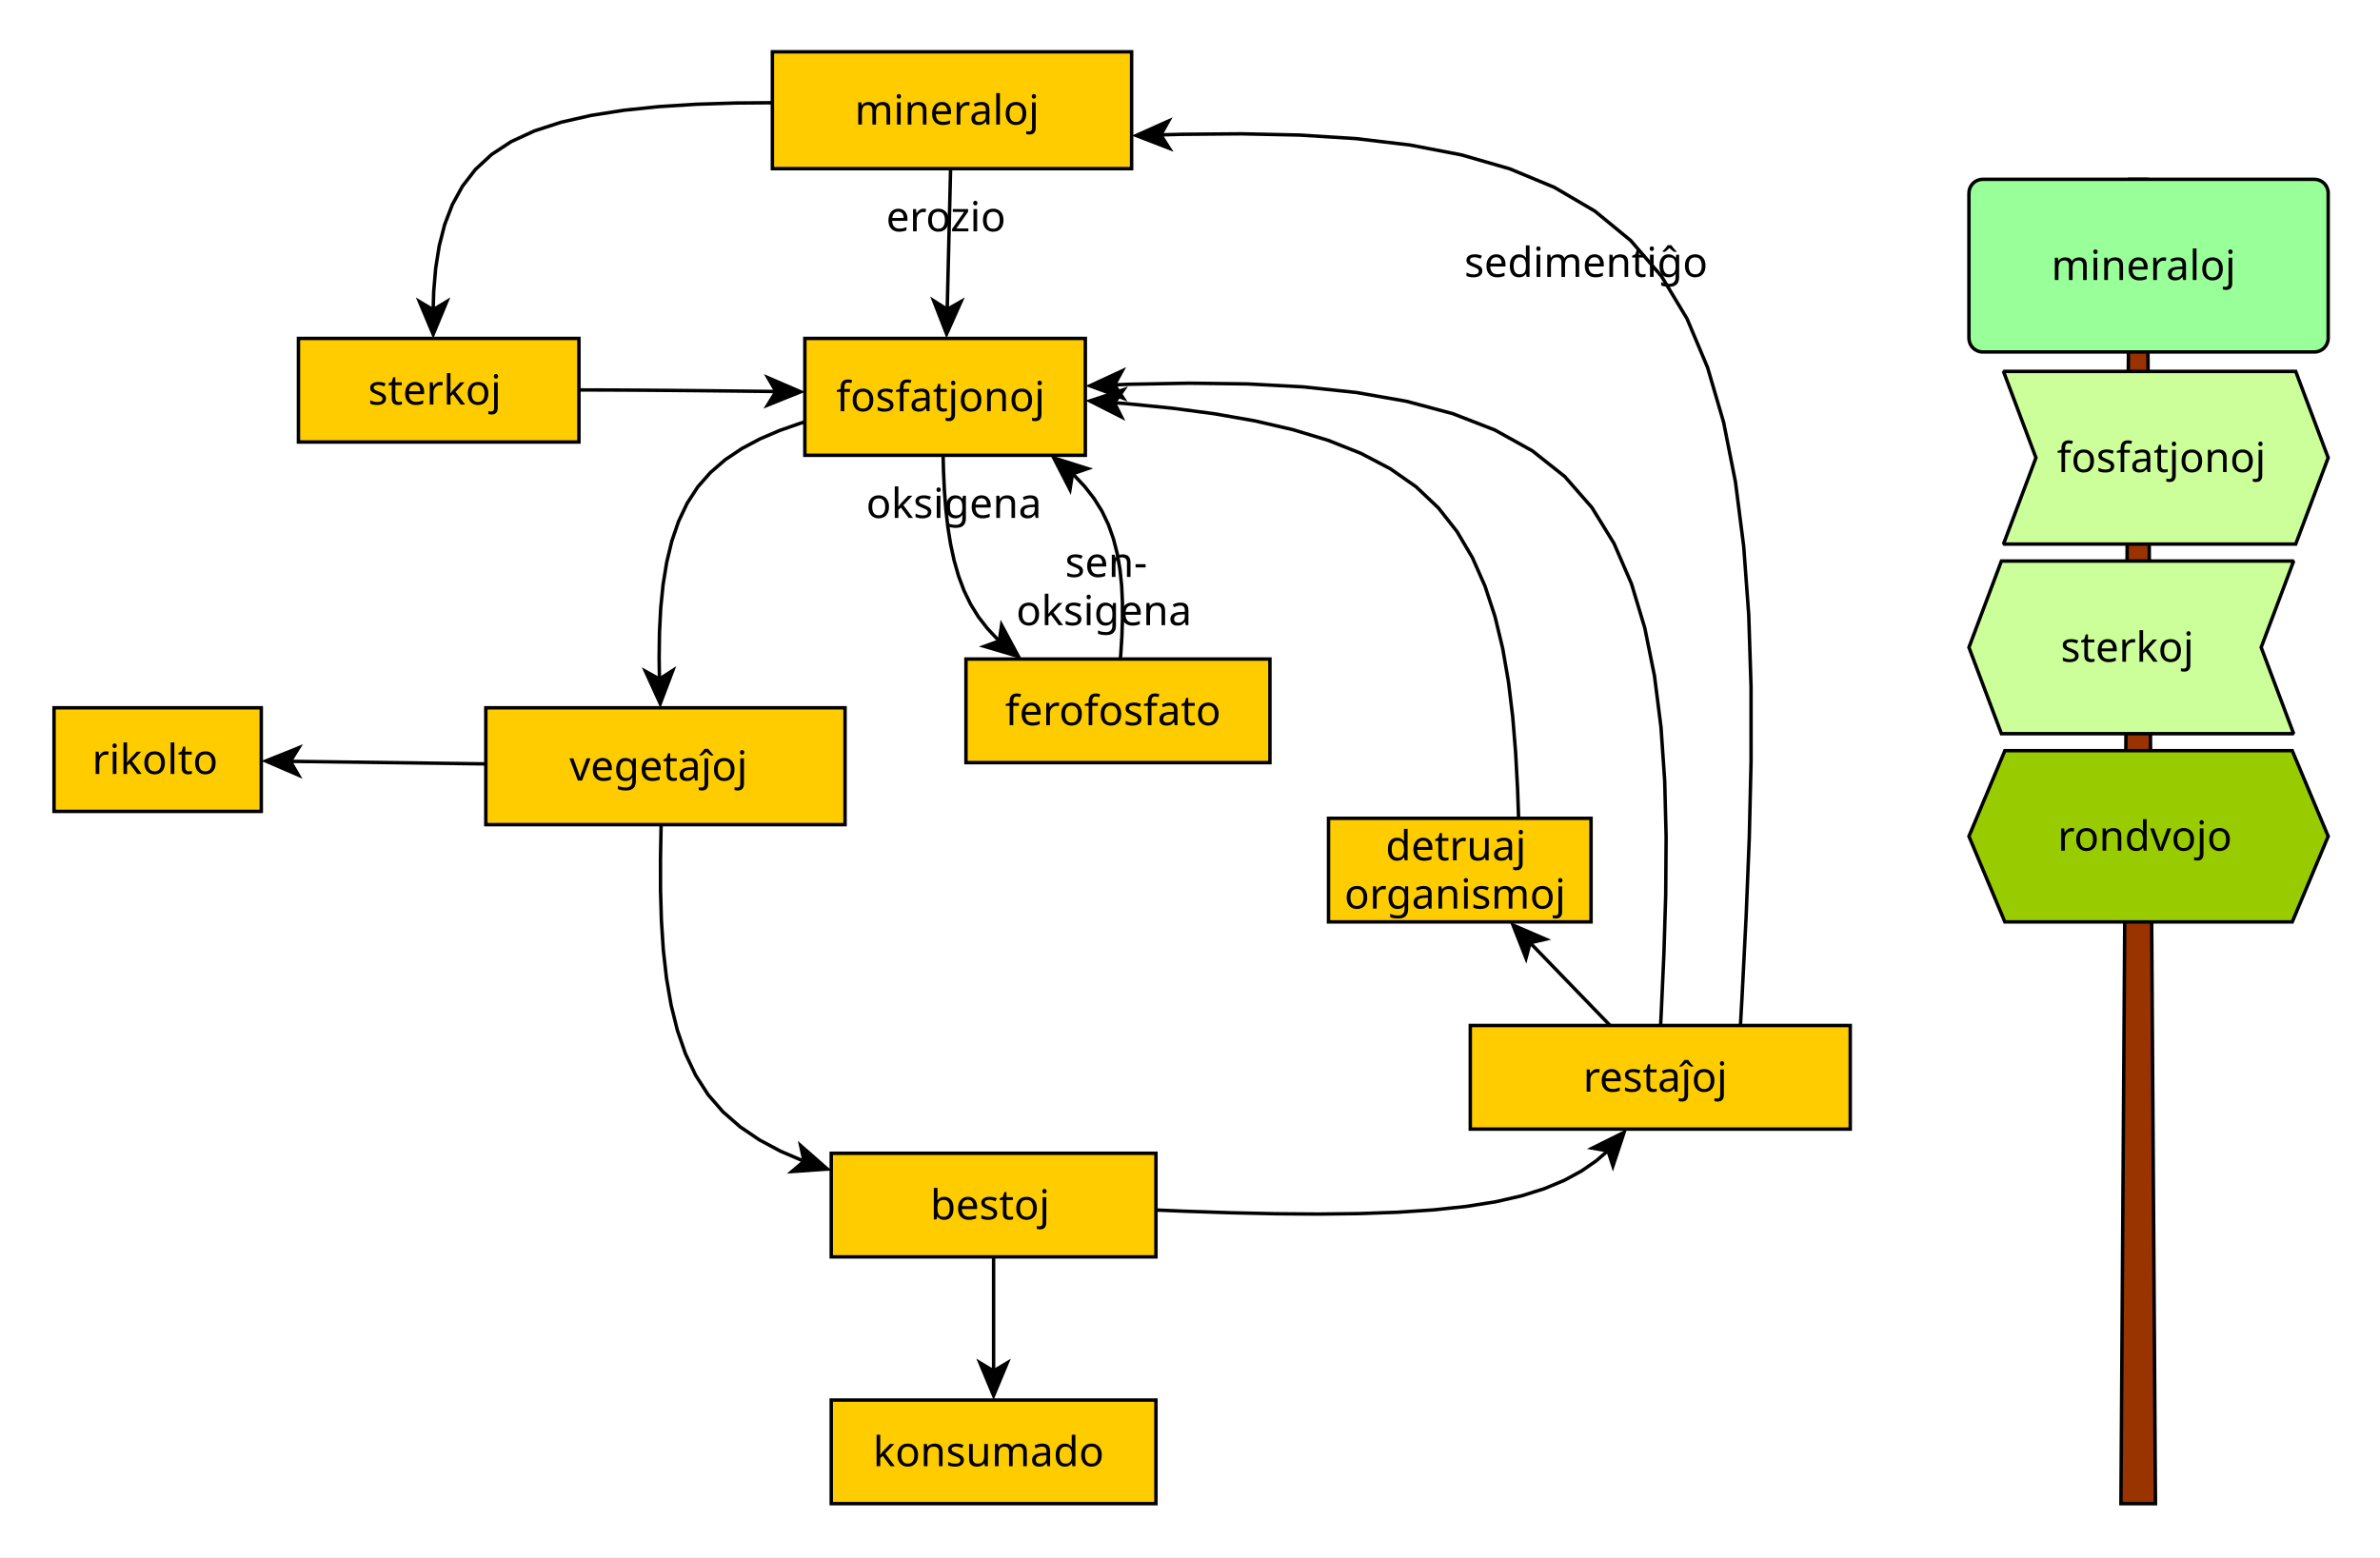
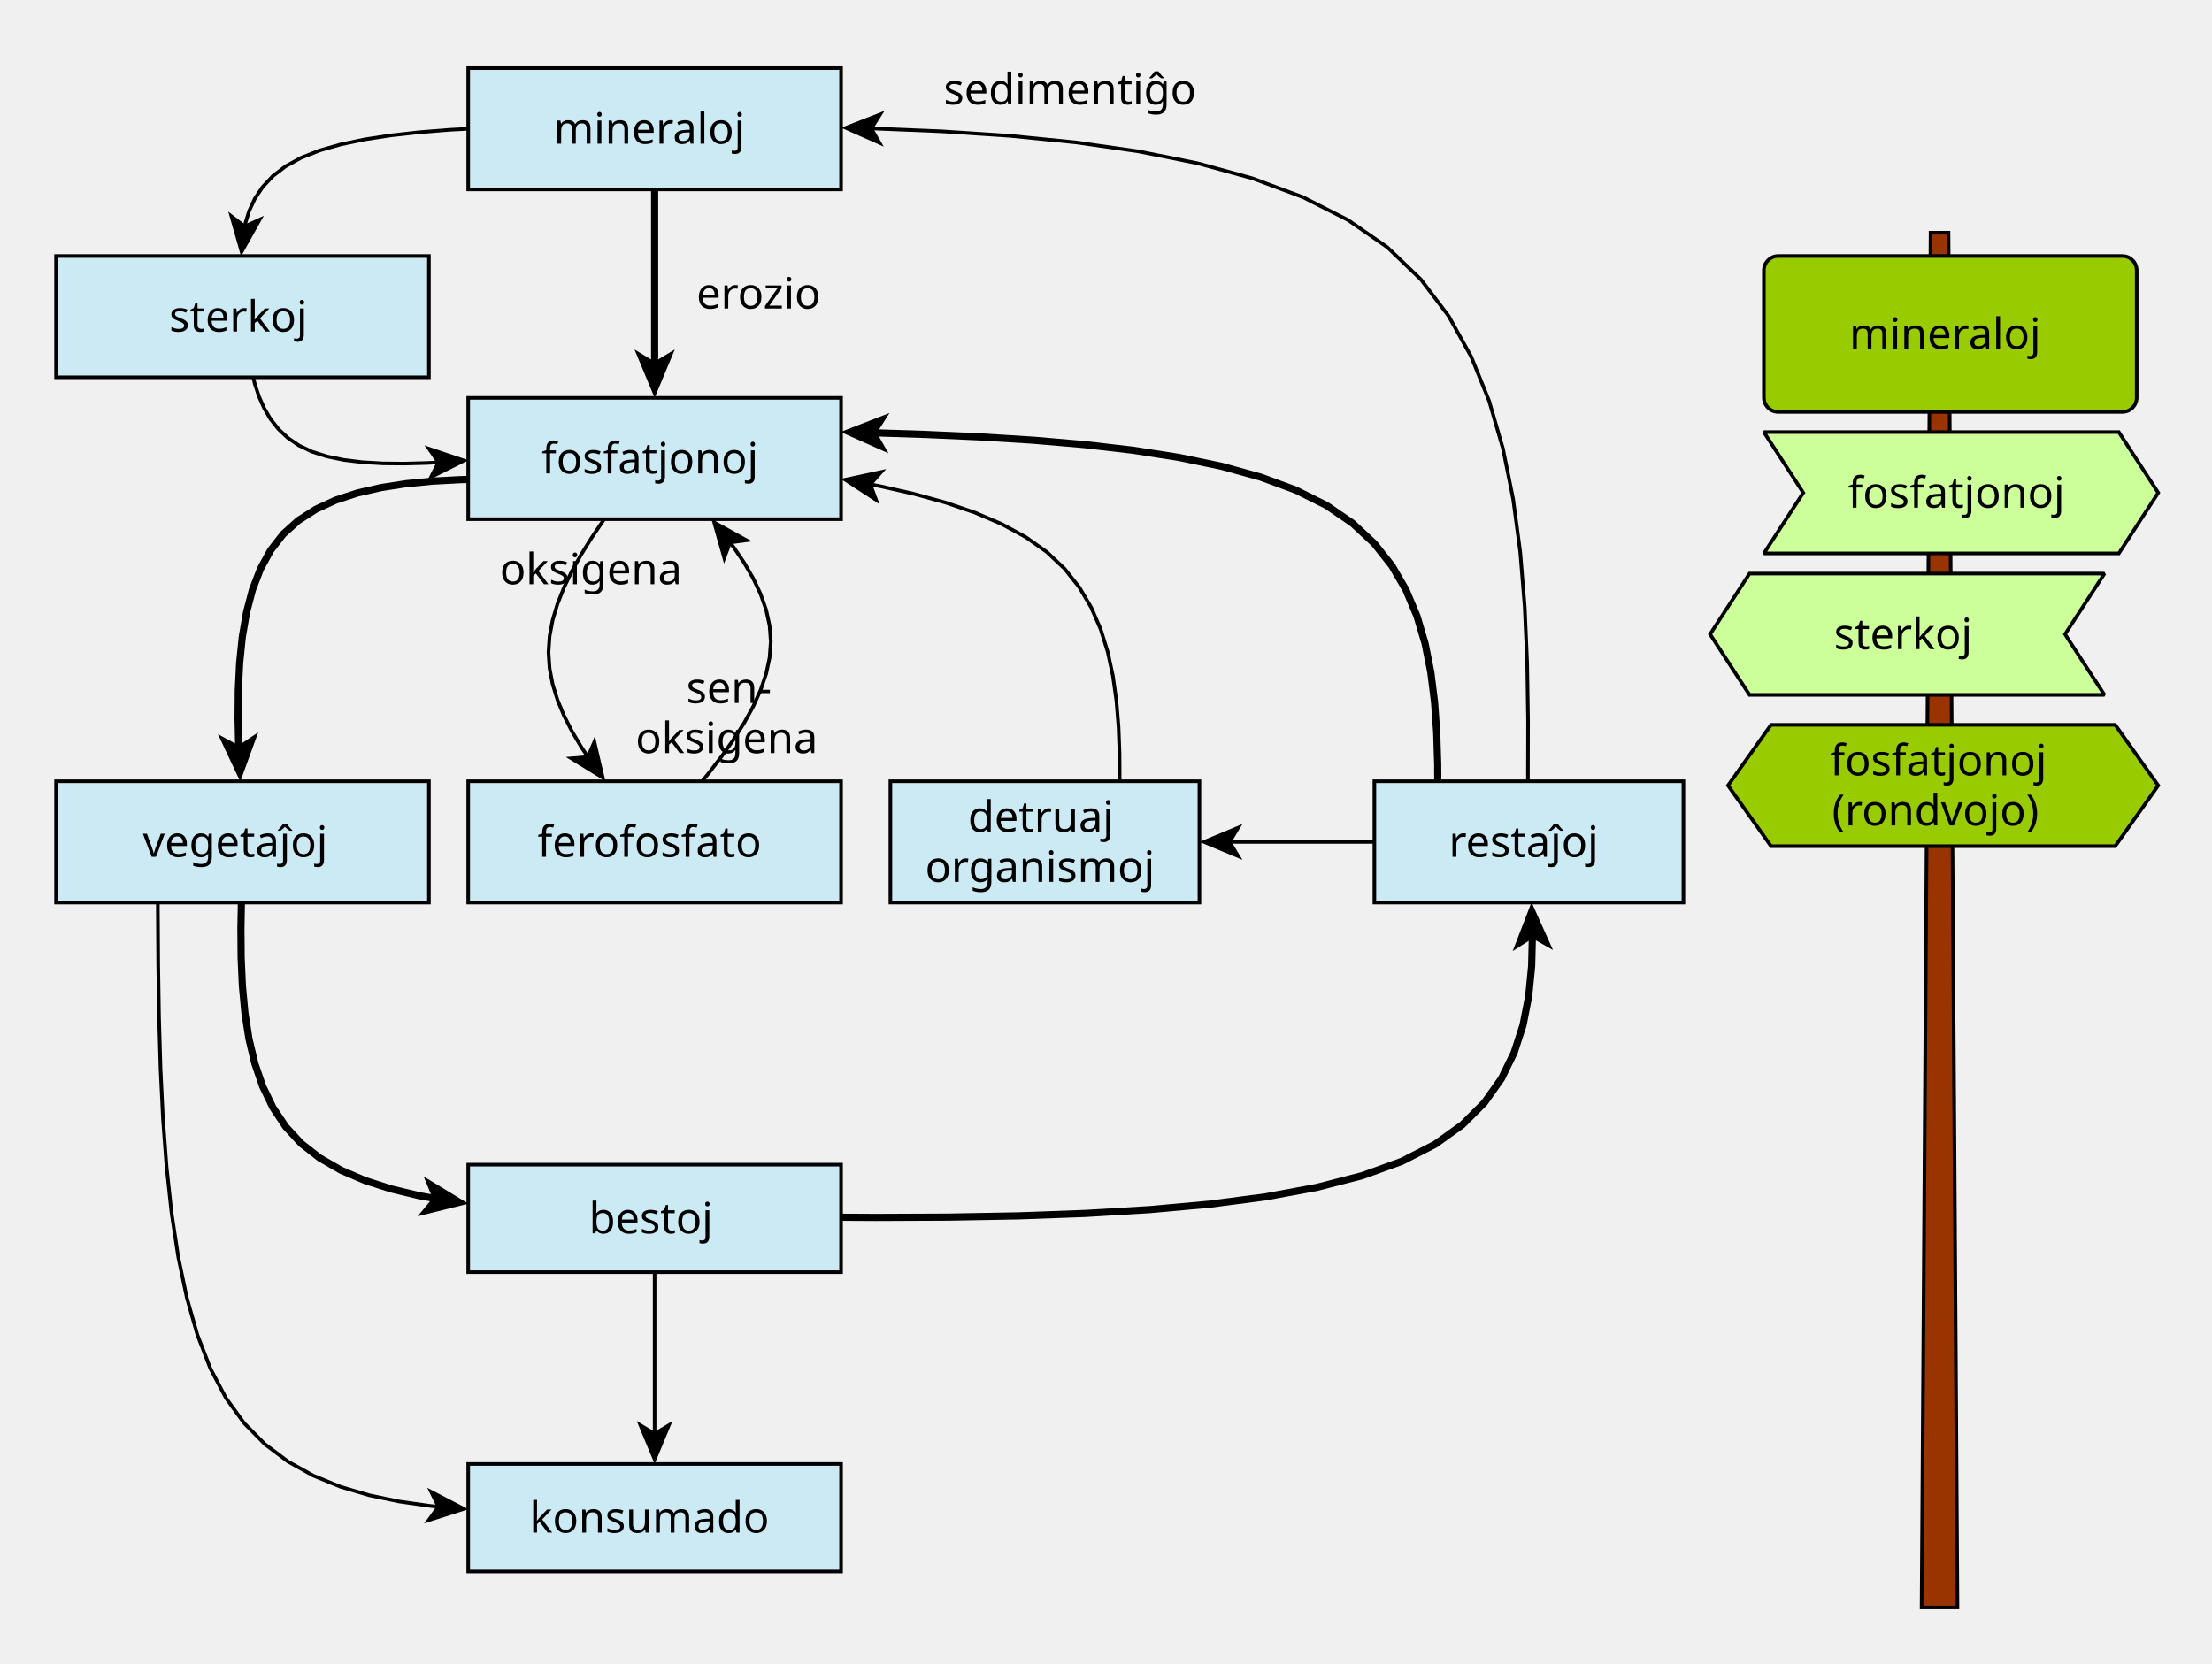
- <svg xmlns="http://www.w3.org/2000/svg" xmlns:xlink="http://www.w3.org/1999/xlink" fill-opacity="1" color-rendering="auto" color-interpolation="auto" text-rendering="auto" stroke="black" stroke-linecap="square" width="689" stroke-miterlimit="10" shape-rendering="auto" stroke-opacity="1" fill="black" stroke-dasharray="none" font-weight="normal" stroke-width="1" height="451" font-family="'Dialog'" font-style="normal" stroke-linejoin="miter" font-size="12px" stroke-dashoffset="0" image-rendering="auto">
+ <svg xmlns="http://www.w3.org/2000/svg" xmlns:xlink="http://www.w3.org/1999/xlink" fill-opacity="1" color-rendering="auto" color-interpolation="auto" text-rendering="auto" stroke="black" stroke-linecap="square" width="617" stroke-miterlimit="10" shape-rendering="auto" stroke-opacity="1" fill="black" stroke-dasharray="none" font-weight="normal" stroke-width="1" height="464" font-family="'Dialog'" font-style="normal" stroke-linejoin="miter" font-size="12px" stroke-dashoffset="0" image-rendering="auto">
  <defs id="genericDefs" />
  <g>
    <defs id="defs1">
      <clipPath clipPathUnits="userSpaceOnUse" id="clipPath1">
-         <path d="M0 0 L689 0 L689 451 L0 451 L0 0 Z" />
-       </clipPath>
-       <clipPath clipPathUnits="userSpaceOnUse" id="clipPath2">
-         <path d="M-58 32 L631 32 L631 483 L-58 483 L-58 32 Z" />
+         <path d="M0 0 L617 0 L617 464 L0 464 L0 0 Z" />
      </clipPath>
    </defs>
-     <g fill="white" text-rendering="geometricPrecision" shape-rendering="geometricPrecision" transform="translate(58,-32)" stroke="white">
-       <rect x="-58" width="689" height="451" y="32" clip-path="url(#clipPath2)" stroke="none" />
-     </g>
    <g id="y.node.0">
      <a target="_blank" xlink:type="simple" xlink:href="#mineraloj" xlink:show="new">
-         <g fill="rgb(255,204,0)" text-rendering="geometricPrecision" shape-rendering="geometricPrecision" transform="matrix(1,0,0,1,58,-32)" stroke="rgb(255,204,0)">
-           <rect x="165.6" width="104" height="33.84" y="47" stroke="none" />
-         </g>
-         <g text-rendering="geometricPrecision" stroke-miterlimit="1.45" shape-rendering="geometricPrecision" transform="matrix(1,0,0,1,58,-32)" stroke-linecap="butt">
-           <rect fill="none" x="165.6" width="104" height="33.84" y="47" />
-         </g>
-         <g>
-           <g text-rendering="geometricPrecision" stroke-miterlimit="1.45" shape-rendering="geometricPrecision" font-family="sans-serif" transform="matrix(1,0,0,1,58,-32)" stroke-linecap="butt">
-             <text x="189.446" xml:space="preserve" y="68.074" stroke="none">mineraloj</text>
+         <g fill="rgb(204,234,244)" text-rendering="geometricPrecision" shape-rendering="geometricPrecision" transform="matrix(1,0,0,1,73,19)" stroke="rgb(204,234,244)">
+           <rect x="57.6" width="104" height="33.84" y="-0" stroke="none" />
+         </g>
+         <g text-rendering="geometricPrecision" stroke-miterlimit="1.45" shape-rendering="geometricPrecision" transform="matrix(1,0,0,1,73,19)" stroke-linecap="butt">
+           <rect fill="none" x="57.6" width="104" height="33.84" y="-0" />
+         </g>
+         <g>
+           <g text-rendering="geometricPrecision" stroke-miterlimit="1.45" shape-rendering="geometricPrecision" font-family="sans-serif" transform="matrix(1,0,0,1,73,19)" stroke-linecap="butt">
+             <text x="81.446" xml:space="preserve" y="21.074" stroke="none">mineraloj</text>
          </g>
        </g>
      </a>
    </g>
    <g id="y.node.1">
      <a target="_blank" xlink:type="simple" xlink:href="#fosfato" xlink:show="new">
-         <g fill="rgb(255,204,0)" text-rendering="geometricPrecision" shape-rendering="geometricPrecision" transform="matrix(1,0,0,1,58,-32)" stroke="rgb(255,204,0)">
-           <rect x="175" width="81.2" height="33.84" y="130" stroke="none" />
-         </g>
-         <g text-rendering="geometricPrecision" stroke-miterlimit="1.45" shape-rendering="geometricPrecision" transform="matrix(1,0,0,1,58,-32)" stroke-linecap="butt">
-           <rect fill="none" x="175" width="81.2" height="33.84" y="130" />
-         </g>
-         <g>
-           <g text-rendering="geometricPrecision" stroke-miterlimit="1.45" shape-rendering="geometricPrecision" font-family="sans-serif" transform="matrix(1,0,0,1,58,-32)" stroke-linecap="butt">
-             <text x="184.071" xml:space="preserve" y="151.074" stroke="none">fosfatjonoj</text>
+         <g fill="rgb(204,234,244)" text-rendering="geometricPrecision" shape-rendering="geometricPrecision" transform="matrix(1,0,0,1,73,19)" stroke="rgb(204,234,244)">
+           <rect x="57.6" width="104" height="33.84" y="92" stroke="none" />
+         </g>
+         <g text-rendering="geometricPrecision" stroke-miterlimit="1.45" shape-rendering="geometricPrecision" transform="matrix(1,0,0,1,73,19)" stroke-linecap="butt">
+           <rect fill="none" x="57.6" width="104" height="33.84" y="92" />
+         </g>
+         <g>
+           <g text-rendering="geometricPrecision" stroke-miterlimit="1.45" shape-rendering="geometricPrecision" font-family="sans-serif" transform="matrix(1,0,0,1,73,19)" stroke-linecap="butt">
+             <text x="78.071" xml:space="preserve" y="113.074" stroke="none">fosfatjonoj</text>
          </g>
        </g>
      </a>
    </g>
    <g id="y.node.2">
      <a target="_blank" xlink:type="simple" xlink:href="#ferofosfato" xlink:show="new">
-         <g fill="rgb(255,204,0)" text-rendering="geometricPrecision" shape-rendering="geometricPrecision" transform="matrix(1,0,0,1,58,-32)" stroke="rgb(255,204,0)">
-           <rect x="221.64" width="88" height="30" y="222.84" stroke="none" />
-         </g>
-         <g text-rendering="geometricPrecision" stroke-miterlimit="1.45" shape-rendering="geometricPrecision" transform="matrix(1,0,0,1,58,-32)" stroke-linecap="butt">
-           <rect fill="none" x="221.64" width="88" height="30" y="222.84" />
-         </g>
-         <g>
-           <g text-rendering="geometricPrecision" stroke-miterlimit="1.45" shape-rendering="geometricPrecision" font-family="sans-serif" transform="matrix(1,0,0,1,58,-32)" stroke-linecap="butt">
-             <text x="232.977" xml:space="preserve" y="241.994" stroke="none">ferofosfato</text>
+         <g fill="rgb(204,234,244)" text-rendering="geometricPrecision" shape-rendering="geometricPrecision" transform="matrix(1,0,0,1,73,19)" stroke="rgb(204,234,244)">
+           <rect x="57.6" width="104" height="33.84" y="198.96" stroke="none" />
+         </g>
+         <g text-rendering="geometricPrecision" stroke-miterlimit="1.45" shape-rendering="geometricPrecision" transform="matrix(1,0,0,1,73,19)" stroke-linecap="butt">
+           <rect fill="none" x="57.6" width="104" height="33.84" y="198.96" />
+         </g>
+         <g>
+           <g text-rendering="geometricPrecision" stroke-miterlimit="1.45" shape-rendering="geometricPrecision" font-family="sans-serif" transform="matrix(1,0,0,1,73,19)" stroke-linecap="butt">
+             <text x="76.937" xml:space="preserve" y="220.034" stroke="none">ferofosfato</text>
          </g>
        </g>
      </a>
    </g>
    <g id="y.node.3">
      <a target="_blank" xlink:type="simple" xlink:href="#plantoj" xlink:show="new">
-         <g fill="rgb(255,204,0)" text-rendering="geometricPrecision" shape-rendering="geometricPrecision" transform="matrix(1,0,0,1,58,-32)" stroke="rgb(255,204,0)">
-           <rect x="82.64" width="104" height="33.84" y="236.96" stroke="none" />
-         </g>
-         <g text-rendering="geometricPrecision" stroke-miterlimit="1.45" shape-rendering="geometricPrecision" transform="matrix(1,0,0,1,58,-32)" stroke-linecap="butt">
-           <rect fill="none" x="82.64" width="104" height="33.84" y="236.96" />
-         </g>
-         <g>
-           <g text-rendering="geometricPrecision" stroke-miterlimit="1.45" shape-rendering="geometricPrecision" font-family="sans-serif" transform="matrix(1,0,0,1,58,-32)" stroke-linecap="butt">
-             <text x="106.864" xml:space="preserve" y="258.034" stroke="none">vegetaĵoj</text>
+         <g fill="rgb(204,234,244)" text-rendering="geometricPrecision" shape-rendering="geometricPrecision" transform="matrix(1,0,0,1,73,19)" stroke="rgb(204,234,244)">
+           <rect x="-57.36" width="104" height="33.84" y="198.96" stroke="none" />
+         </g>
+         <g text-rendering="geometricPrecision" stroke-miterlimit="1.45" shape-rendering="geometricPrecision" transform="matrix(1,0,0,1,73,19)" stroke-linecap="butt">
+           <rect fill="none" x="-57.36" width="104" height="33.84" y="198.96" />
+         </g>
+         <g>
+           <g text-rendering="geometricPrecision" stroke-miterlimit="1.45" shape-rendering="geometricPrecision" font-family="sans-serif" transform="matrix(1,0,0,1,73,19)" stroke-linecap="butt">
+             <text x="-33.136" xml:space="preserve" y="220.034" stroke="none">vegetaĵoj</text>
          </g>
        </g>
      </a>
    </g>
    <g id="y.node.4">
      <a target="_blank" xlink:type="simple" xlink:href="#bestoj" xlink:show="new">
-         <g fill="rgb(255,204,0)" text-rendering="geometricPrecision" shape-rendering="geometricPrecision" transform="matrix(1,0,0,1,58,-32)" stroke="rgb(255,204,0)">
-           <rect x="182.64" width="94" height="30" y="365.96" stroke="none" />
-         </g>
-         <g text-rendering="geometricPrecision" stroke-miterlimit="1.45" shape-rendering="geometricPrecision" transform="matrix(1,0,0,1,58,-32)" stroke-linecap="butt">
-           <rect fill="none" x="182.64" width="94" height="30" y="365.96" />
-         </g>
-         <g>
-           <g text-rendering="geometricPrecision" stroke-miterlimit="1.45" shape-rendering="geometricPrecision" font-family="sans-serif" transform="matrix(1,0,0,1,58,-32)" stroke-linecap="butt">
-             <text x="211.324" xml:space="preserve" y="385.114" stroke="none">bestoj</text>
+         <g fill="rgb(204,234,244)" text-rendering="geometricPrecision" shape-rendering="geometricPrecision" transform="matrix(1,0,0,1,73,19)" stroke="rgb(204,234,244)">
+           <rect x="57.6" width="104" height="30" y="305.92" stroke="none" />
+         </g>
+         <g text-rendering="geometricPrecision" stroke-miterlimit="1.45" shape-rendering="geometricPrecision" transform="matrix(1,0,0,1,73,19)" stroke-linecap="butt">
+           <rect fill="none" x="57.6" width="104" height="30" y="305.92" />
+         </g>
+         <g>
+           <g text-rendering="geometricPrecision" stroke-miterlimit="1.45" shape-rendering="geometricPrecision" font-family="sans-serif" transform="matrix(1,0,0,1,73,19)" stroke-linecap="butt">
+             <text x="91.284" xml:space="preserve" y="325.074" stroke="none">bestoj</text>
          </g>
        </g>
      </a>
    </g>
    <g id="y.node.5">
      <a target="_blank" xlink:type="simple" xlink:href="#restoj" xlink:show="new">
-         <g fill="rgb(255,204,0)" text-rendering="geometricPrecision" shape-rendering="geometricPrecision" transform="matrix(1,0,0,1,58,-32)" stroke="rgb(255,204,0)">
-           <rect x="367.64" width="110" height="30" y="328.96" stroke="none" />
-         </g>
-         <g text-rendering="geometricPrecision" stroke-miterlimit="1.45" shape-rendering="geometricPrecision" transform="matrix(1,0,0,1,58,-32)" stroke-linecap="butt">
-           <rect fill="none" x="367.64" width="110" height="30" y="328.96" />
-         </g>
-         <g>
-           <g text-rendering="geometricPrecision" stroke-miterlimit="1.45" shape-rendering="geometricPrecision" font-family="sans-serif" transform="matrix(1,0,0,1,58,-32)" stroke-linecap="butt">
-             <text x="400.322" xml:space="preserve" y="348.114" stroke="none">restaĵoj</text>
+         <g fill="rgb(204,234,244)" text-rendering="geometricPrecision" shape-rendering="geometricPrecision" transform="matrix(1,0,0,1,73,19)" stroke="rgb(204,234,244)">
+           <rect x="310.36" width="86.2" height="33.84" y="198.96" stroke="none" />
+         </g>
+         <g text-rendering="geometricPrecision" stroke-miterlimit="1.45" shape-rendering="geometricPrecision" transform="matrix(1,0,0,1,73,19)" stroke-linecap="butt">
+           <rect fill="none" x="310.36" width="86.2" height="33.84" y="198.96" />
+         </g>
+         <g>
+           <g text-rendering="geometricPrecision" stroke-miterlimit="1.45" shape-rendering="geometricPrecision" font-family="sans-serif" transform="matrix(1,0,0,1,73,19)" stroke-linecap="butt">
+             <text x="331.142" xml:space="preserve" y="220.034" stroke="none">restaĵoj</text>
          </g>
        </g>
      </a>
    </g>
    <g id="y.node.6">
-       <a target="_blank" xlink:type="simple" xlink:href="#rikolto" xlink:show="new">
-         <g fill="rgb(255,204,0)" text-rendering="geometricPrecision" shape-rendering="geometricPrecision" transform="matrix(1,0,0,1,58,-32)" stroke="rgb(255,204,0)">
-           <rect x="-42.36" width="60" height="30" y="236.96" stroke="none" />
-         </g>
-         <g text-rendering="geometricPrecision" stroke-miterlimit="1.45" shape-rendering="geometricPrecision" transform="matrix(1,0,0,1,58,-32)" stroke-linecap="butt">
-           <rect fill="none" x="-42.36" width="60" height="30" y="236.96" />
-         </g>
-         <g>
-           <g text-rendering="geometricPrecision" stroke-miterlimit="1.45" shape-rendering="geometricPrecision" font-family="sans-serif" transform="matrix(1,0,0,1,58,-32)" stroke-linecap="butt">
-             <text x="-31.33" xml:space="preserve" y="256.114" stroke="none">rikolto</text>
+       <a target="_blank" xlink:type="simple" xlink:href="#konsumado" xlink:show="new">
+         <g fill="rgb(204,234,244)" text-rendering="geometricPrecision" shape-rendering="geometricPrecision" transform="matrix(1,0,0,1,73,19)" stroke="rgb(204,234,244)">
+           <rect x="57.6" width="104" height="30" y="389.42" stroke="none" />
+         </g>
+         <g text-rendering="geometricPrecision" stroke-miterlimit="1.45" shape-rendering="geometricPrecision" transform="matrix(1,0,0,1,73,19)" stroke-linecap="butt">
+           <rect fill="none" x="57.6" width="104" height="30" y="389.42" />
+         </g>
+         <g>
+           <g text-rendering="geometricPrecision" stroke-miterlimit="1.45" shape-rendering="geometricPrecision" font-family="sans-serif" transform="matrix(1,0,0,1,73,19)" stroke-linecap="butt">
+             <text x="74.722" xml:space="preserve" y="408.574" stroke="none">konsumado</text>
          </g>
        </g>
      </a>
    </g>
    <g id="y.node.7">
-       <a target="_blank" xlink:type="simple" xlink:href="#konsumado" xlink:show="new">
-         <g fill="rgb(255,204,0)" text-rendering="geometricPrecision" shape-rendering="geometricPrecision" transform="matrix(1,0,0,1,58,-32)" stroke="rgb(255,204,0)">
-           <rect x="182.64" width="94" height="30" y="437.42" stroke="none" />
-         </g>
-         <g text-rendering="geometricPrecision" stroke-miterlimit="1.45" shape-rendering="geometricPrecision" transform="matrix(1,0,0,1,58,-32)" stroke-linecap="butt">
-           <rect fill="none" x="182.64" width="94" height="30" y="437.42" />
-         </g>
-         <g>
-           <g text-rendering="geometricPrecision" stroke-miterlimit="1.45" shape-rendering="geometricPrecision" font-family="sans-serif" transform="matrix(1,0,0,1,58,-32)" stroke-linecap="butt">
-             <text x="194.762" xml:space="preserve" y="456.574" stroke="none">konsumado</text>
+       <a target="_blank" xlink:type="simple" xlink:href="#detruantoj" xlink:show="new">
+         <g fill="rgb(204,234,244)" text-rendering="geometricPrecision" shape-rendering="geometricPrecision" transform="matrix(1,0,0,1,73,19)" stroke="rgb(204,234,244)">
+           <rect x="175.36" width="86.2" height="33.84" y="198.96" stroke="none" />
+         </g>
+         <g text-rendering="geometricPrecision" stroke-miterlimit="1.45" shape-rendering="geometricPrecision" transform="matrix(1,0,0,1,73,19)" stroke-linecap="butt">
+           <rect fill="none" x="175.36" width="86.2" height="33.84" y="198.96" />
+         </g>
+         <g>
+           <g text-rendering="geometricPrecision" stroke-miterlimit="1.45" shape-rendering="geometricPrecision" font-family="sans-serif" transform="matrix(1,0,0,1,73,19)" stroke-linecap="butt">
+             <text x="196.994" xml:space="preserve" y="213.05" stroke="none">detruaj</text>
+             <text x="185.059" xml:space="preserve" y="227.019" stroke="none">organismoj</text>
          </g>
        </g>
      </a>
    </g>
    <g id="y.node.8">
-       <a target="_blank" xlink:type="simple" xlink:href="#detruantoj" xlink:show="new">
-         <g fill="rgb(255,204,0)" text-rendering="geometricPrecision" shape-rendering="geometricPrecision" transform="matrix(1,0,0,1,58,-32)" stroke="rgb(255,204,0)">
-           <rect x="326.6" width="76" height="30" y="268.96" stroke="none" />
-         </g>
-         <g text-rendering="geometricPrecision" stroke-miterlimit="1.45" shape-rendering="geometricPrecision" transform="matrix(1,0,0,1,58,-32)" stroke-linecap="butt">
-           <rect fill="none" x="326.6" width="76" height="30" y="268.96" />
-         </g>
-         <g>
-           <g text-rendering="geometricPrecision" stroke-miterlimit="1.45" shape-rendering="geometricPrecision" font-family="sans-serif" transform="matrix(1,0,0,1,58,-32)" stroke-linecap="butt">
-             <text x="343.134" xml:space="preserve" y="281.13" stroke="none">detruaj</text>
-             <text x="331.199" xml:space="preserve" y="295.099" stroke="none">organismoj</text>
+       <a target="_blank" xlink:type="simple" xlink:href="#sterko" xlink:show="new">
+         <g fill="rgb(204,234,244)" text-rendering="geometricPrecision" shape-rendering="geometricPrecision" transform="matrix(1,0,0,1,73,19)" stroke="rgb(204,234,244)">
+           <rect x="-57.36" width="104" height="33.84" y="52.42" stroke="none" />
+         </g>
+         <g text-rendering="geometricPrecision" stroke-miterlimit="1.45" shape-rendering="geometricPrecision" transform="matrix(1,0,0,1,73,19)" stroke-linecap="butt">
+           <rect fill="none" x="-57.36" width="104" height="33.84" y="52.42" />
+         </g>
+         <g>
+           <g text-rendering="geometricPrecision" stroke-miterlimit="1.45" shape-rendering="geometricPrecision" font-family="sans-serif" transform="matrix(1,0,0,1,73,19)" stroke-linecap="butt">
+             <text x="-25.809" xml:space="preserve" y="73.494" stroke="none">sterkoj</text>
          </g>
        </g>
      </a>
    </g>
    <g id="y.node.9">
-       <a target="_blank" xlink:type="simple" xlink:href="#sterko" xlink:show="new">
-         <g fill="rgb(255,204,0)" text-rendering="geometricPrecision" shape-rendering="geometricPrecision" transform="matrix(1,0,0,1,58,-32)" stroke="rgb(255,204,0)">
-           <rect x="28.4" width="81.2" height="30" y="130" stroke="none" />
-         </g>
-         <g text-rendering="geometricPrecision" stroke-miterlimit="1.45" shape-rendering="geometricPrecision" transform="matrix(1,0,0,1,58,-32)" stroke-linecap="butt">
-           <rect fill="none" x="28.4" width="81.2" height="30" y="130" />
-         </g>
-         <g>
-           <g text-rendering="geometricPrecision" stroke-miterlimit="1.45" shape-rendering="geometricPrecision" font-family="sans-serif" transform="matrix(1,0,0,1,58,-32)" stroke-linecap="butt">
-             <text x="48.551" xml:space="preserve" y="149.154" stroke="none">sterkoj</text>
-           </g>
-         </g>
-       </a>
+       <g fill="rgb(153,51,0)" text-rendering="geometricPrecision" shape-rendering="geometricPrecision" transform="matrix(1,0,0,1,73,19)" stroke="rgb(153,51,0)">
+         <path d="M463 429.42 L465.5 45.92 L470.5 45.92 L473 429.42 Z" stroke="none" fill-rule="evenodd" />
+       </g>
+       <g text-rendering="geometricPrecision" stroke-miterlimit="1.45" shape-rendering="geometricPrecision" transform="matrix(1,0,0,1,73,19)" stroke-linecap="butt">
+         <path fill="none" d="M463 429.42 L465.5 45.92 L470.5 45.92 L473 429.42 Z" fill-rule="evenodd" />
+       </g>
+       <g />
    </g>
    <g id="y.node.10">
-       <g fill="rgb(153,51,0)" text-rendering="geometricPrecision" shape-rendering="geometricPrecision" transform="matrix(1,0,0,1,58,-32)" stroke="rgb(153,51,0)">
-         <path d="M556 467.42 L558.5 83.92 L563.5 83.92 L566 467.42 Z" stroke="none" fill-rule="evenodd" />
-       </g>
-       <g text-rendering="geometricPrecision" stroke-miterlimit="1.45" shape-rendering="geometricPrecision" transform="matrix(1,0,0,1,58,-32)" stroke-linecap="butt">
-         <path fill="none" d="M556 467.42 L558.5 83.92 L563.5 83.92 L566 467.42 Z" fill-rule="evenodd" />
-       </g>
-       <g />
+       <a target="_blank" xlink:type="simple" xlink:href="#nun" xlink:show="new">
+         <g fill="rgb(153,204,0)" text-rendering="geometricPrecision" shape-rendering="geometricPrecision" transform="matrix(1,0,0,1,73,19)" stroke="rgb(153,204,0)">
+           <rect x="419" y="52.42" width="104" rx="4" ry="4" height="43.5" stroke="none" />
+         </g>
+         <g text-rendering="geometricPrecision" stroke-miterlimit="1.45" shape-rendering="geometricPrecision" transform="matrix(1,0,0,1,73,19)" stroke-linecap="butt">
+           <rect x="419" y="52.42" fill="none" width="104" rx="4" ry="4" height="43.5" />
+         </g>
+         <g>
+           <g text-rendering="geometricPrecision" stroke-miterlimit="1.45" shape-rendering="geometricPrecision" font-family="sans-serif" transform="matrix(1,0,0,1,73,19)" stroke-linecap="butt">
+             <text x="442.846" xml:space="preserve" y="78.324" stroke="none">mineraloj</text>
+           </g>
+         </g>
+       </a>
    </g>
    <g id="y.node.11">
-       <a target="_blank" xlink:type="simple" xlink:href="#nun" xlink:show="new">
-         <g fill="rgb(153,255,153)" text-rendering="geometricPrecision" shape-rendering="geometricPrecision" transform="matrix(1,0,0,1,58,-32)" stroke="rgb(153,255,153)">
-           <rect x="512" y="83.92" width="104" rx="4" ry="4" height="50" stroke="none" />
-         </g>
-         <g text-rendering="geometricPrecision" stroke-miterlimit="1.45" shape-rendering="geometricPrecision" transform="matrix(1,0,0,1,58,-32)" stroke-linecap="butt">
-           <rect x="512" y="83.92" fill="none" width="104" rx="4" ry="4" height="50" />
-         </g>
-         <g>
-           <g text-rendering="geometricPrecision" stroke-miterlimit="1.45" shape-rendering="geometricPrecision" font-family="sans-serif" transform="matrix(1,0,0,1,58,-32)" stroke-linecap="butt">
-             <text x="535.846" xml:space="preserve" y="113.074" stroke="none">mineraloj</text>
+       <a target="_blank" xlink:type="simple" xlink:href="#dekstren" xlink:show="new">
+         <g fill="rgb(204,255,153)" text-rendering="geometricPrecision" shape-rendering="geometricPrecision" transform="matrix(1,0,0,1,73,19)" stroke="rgb(204,255,153)">
+           <path d="M419 101.55 L518 101.55 L529 118.47 L518 135.39 L419 135.39 L430 118.47 Z" stroke="none" fill-rule="evenodd" />
+         </g>
+         <g text-rendering="geometricPrecision" stroke-miterlimit="1.45" shape-rendering="geometricPrecision" transform="matrix(1,0,0,1,73,19)" stroke-linecap="butt">
+           <path fill="none" d="M419 101.55 L518 101.55 L529 118.47 L518 135.39 L419 135.39 L430 118.47 Z" fill-rule="evenodd" />
+         </g>
+         <g>
+           <g text-rendering="geometricPrecision" stroke-miterlimit="1.45" shape-rendering="geometricPrecision" font-family="sans-serif" transform="matrix(1,0,0,1,73,19)" stroke-linecap="butt">
+             <text x="442.471" xml:space="preserve" y="122.624" stroke="none">fosfatjonoj</text>
          </g>
        </g>
      </a>
    </g>
    <g id="y.node.12">
-       <a target="_blank" xlink:type="simple" xlink:href="#dekstren" xlink:show="new">
-         <g fill="rgb(204,255,153)" text-rendering="geometricPrecision" shape-rendering="geometricPrecision" transform="matrix(1,0,0,1,58,-32)" stroke="rgb(204,255,153)">
-           <path d="M522 139.55 L606.6 139.55 L616 164.55 L606.6 189.55 L522 189.55 L531.4 164.55 Z" stroke="none" fill-rule="evenodd" />
-         </g>
-         <g text-rendering="geometricPrecision" stroke-miterlimit="1.45" shape-rendering="geometricPrecision" transform="matrix(1,0,0,1,58,-32)" stroke-linecap="butt">
-           <path fill="none" d="M522 139.55 L606.6 139.55 L616 164.55 L606.6 189.55 L522 189.55 L531.4 164.55 Z" fill-rule="evenodd" />
-         </g>
-         <g>
-           <g text-rendering="geometricPrecision" stroke-miterlimit="1.45" shape-rendering="geometricPrecision" font-family="sans-serif" transform="matrix(1,0,0,1,58,-32)" stroke-linecap="butt">
-             <text x="537.471" xml:space="preserve" y="168.704" stroke="none">fosfatjonoj</text>
+       <a target="_blank" xlink:type="simple" xlink:href="#maldekstren" xlink:show="new">
+         <g fill="rgb(204,255,153)" text-rendering="geometricPrecision" shape-rendering="geometricPrecision" transform="matrix(1,0,0,1,73,19)" stroke="rgb(204,255,153)">
+           <path d="M415 141.02 L514 141.02 L503 157.94 L514 174.86 L415 174.86 L404 157.94 Z" stroke="none" fill-rule="evenodd" />
+         </g>
+         <g text-rendering="geometricPrecision" stroke-miterlimit="1.45" shape-rendering="geometricPrecision" transform="matrix(1,0,0,1,73,19)" stroke-linecap="butt">
+           <path fill="none" d="M415 141.02 L514 141.02 L503 157.94 L514 174.86 L415 174.86 L404 157.94 Z" fill-rule="evenodd" />
+         </g>
+         <g>
+           <g text-rendering="geometricPrecision" stroke-miterlimit="1.45" shape-rendering="geometricPrecision" font-family="sans-serif" transform="matrix(1,0,0,1,73,19)" stroke-linecap="butt">
+             <text x="438.551" xml:space="preserve" y="162.094" stroke="none">sterkoj</text>
          </g>
        </g>
      </a>
    </g>
    <g id="y.node.13">
-       <a target="_blank" xlink:type="simple" xlink:href="#maldekstren" xlink:show="new">
-         <g fill="rgb(204,255,153)" text-rendering="geometricPrecision" shape-rendering="geometricPrecision" transform="matrix(1,0,0,1,58,-32)" stroke="rgb(204,255,153)">
-           <path d="M521.4 194.463 L606 194.463 L596.6 219.463 L606 244.463 L521.4 244.463 L512 219.463 Z" stroke="none" fill-rule="evenodd" />
-         </g>
-         <g text-rendering="geometricPrecision" stroke-miterlimit="1.45" shape-rendering="geometricPrecision" transform="matrix(1,0,0,1,58,-32)" stroke-linecap="butt">
-           <path fill="none" d="M521.4 194.463 L606 194.463 L596.6 219.463 L606 244.463 L521.4 244.463 L512 219.463 Z" fill-rule="evenodd" />
-         </g>
-         <g>
-           <g text-rendering="geometricPrecision" stroke-miterlimit="1.45" shape-rendering="geometricPrecision" font-family="sans-serif" transform="matrix(1,0,0,1,58,-32)" stroke-linecap="butt">
-             <text x="538.551" xml:space="preserve" y="223.618" stroke="none">sterkoj</text>
-           </g>
-         </g>
-       </a>
-     </g>
-     <g id="y.node.14">
      <a target="_blank" xlink:type="simple" xlink:href="#rondvojo" xlink:show="new">
-         <g fill="rgb(153,204,0)" text-rendering="geometricPrecision" shape-rendering="geometricPrecision" transform="matrix(1,0,0,1,58,-32)" stroke="rgb(153,204,0)">
-           <path d="M512 274.168 L522.4 249.377 L605.6 249.377 L616 274.168 L605.6 298.96 L522.4 298.96 Z" stroke="none" fill-rule="evenodd" />
-         </g>
-         <g text-rendering="geometricPrecision" stroke-miterlimit="1.45" shape-rendering="geometricPrecision" transform="matrix(1,0,0,1,58,-32)" stroke-linecap="butt">
-           <path fill="none" d="M512 274.168 L522.4 249.377 L605.6 249.377 L616 274.168 L605.6 298.96 L522.4 298.96 Z" fill-rule="evenodd" />
+         <g fill="rgb(153,204,0)" text-rendering="geometricPrecision" shape-rendering="geometricPrecision" transform="matrix(1,0,0,1,73,19)" stroke="rgb(153,204,0)">
+           <path d="M409 200.137 L421 183.217 L517 183.217 L529 200.137 L517 217.057 L421 217.057 Z" stroke="none" fill-rule="evenodd" />
+         </g>
+         <g text-rendering="geometricPrecision" stroke-miterlimit="1.45" shape-rendering="geometricPrecision" transform="matrix(1,0,0,1,73,19)" stroke-linecap="butt">
+           <path fill="none" d="M409 200.137 L421 183.217 L517 183.217 L529 200.137 L517 217.057 L421 217.057 Z" fill-rule="evenodd" />
        </g>
        <g />
        <g>
-           <g text-rendering="geometricPrecision" stroke-miterlimit="1.45" shape-rendering="geometricPrecision" font-family="sans-serif" transform="matrix(1,0,0,1,58,-32)" stroke-linecap="butt">
-             <text x="537.691" xml:space="preserve" y="278.323" stroke="none">rondvojo</text>
+           <g text-rendering="geometricPrecision" stroke-miterlimit="1.45" shape-rendering="geometricPrecision" font-family="sans-serif" transform="matrix(1,0,0,1,73,19)" stroke-linecap="butt">
+             <text x="437.471" xml:space="preserve" y="197.307" stroke="none">fosfatjonoj</text>
+             <text x="438.01" xml:space="preserve" y="211.275" stroke="none">(rondvojo)</text>
          </g>
        </g>
      </a>
    </g>
    <g id="y.edge.0">
-       <g text-rendering="geometricPrecision" stroke-miterlimit="1.45" shape-rendering="geometricPrecision" transform="matrix(1,0,0,1,58,-32)" stroke-linecap="butt">
-         <path fill="none" d="M217.192 80.84 L216.2 122.002" />
-         <path d="M216.008 130 L221.295 118.124 L216.225 121.003 L211.298 117.883 Z" stroke="none" />
+       <g text-rendering="geometricPrecision" stroke-miterlimit="1.45" stroke-width="2" shape-rendering="geometricPrecision" transform="matrix(1,0,0,1,73,19)" stroke-linecap="butt">
+         <path fill="none" d="M109.6 33.84 L109.6 83" />
+         <path d="M109.6 92 L115.225 78.5 L109.6 81.875 L103.975 78.5 Z" stroke="none" />
      </g>
      <g>
-         <g text-rendering="geometricPrecision" stroke-miterlimit="1.45" shape-rendering="geometricPrecision" font-family="sans-serif" transform="matrix(1,0,0,1,58,-32)" stroke-linecap="butt">
-           <text x="198.539" xml:space="preserve" y="98.979" stroke="none">erozio</text>
+         <g text-rendering="geometricPrecision" stroke-miterlimit="1.45" shape-rendering="geometricPrecision" font-family="sans-serif" transform="matrix(1,0,0,1,73,19)" stroke-linecap="butt">
+           <text x="121.284" xml:space="preserve" y="67.074" stroke="none">erozio</text>
        </g>
      </g>
    </g>
    <g id="y.edge.1">
-       <g text-rendering="geometricPrecision" stroke-miterlimit="1.45" shape-rendering="geometricPrecision" transform="matrix(1,0,0,1,58,-32)" stroke-linecap="butt">
-         <path fill="none" d="M215.026 163.805 L215.148 168.63 L215.406 174.085 L215.812 179.406 L216.395 184.566 L217.185 189.537 L218.211 194.293 L219.502 198.807 L221.089 203.051 L223 207 L225.256 210.635 L227.836 213.973 L230.711 217.043 L231.551 217.799 L231.63 217.859" />
-         <path d="M237.838 222.905 L231.68 211.457 L230.854 217.229 L225.373 219.217 Z" stroke="none" />
+       <g text-rendering="geometricPrecision" stroke-miterlimit="1.45" shape-rendering="geometricPrecision" transform="matrix(1,0,0,1,73,19)" stroke-linecap="butt">
+         <path fill="none" d="M95.529 125.868 L95.037 126.556 L91.924 131.175 L89.062 135.781 L86.503 140.372 L84.296 144.944 L82.492 149.496 L81.141 154.024 L80.294 158.526 L80 163 L80.294 167.443 L81.141 171.858 L82.492 176.246 L84.296 180.611 L86.503 184.955 L89.062 189.281 L91.159 192.439 L91.218 192.52" />
+         <path d="M95.898 199.008 L92.933 186.351 L90.633 191.709 L84.823 192.201 Z" stroke="none" />
      </g>
      <g>
-         <g text-rendering="geometricPrecision" stroke-miterlimit="1.45" shape-rendering="geometricPrecision" font-family="sans-serif" transform="matrix(1,0,0,1,58,-32)" stroke-linecap="butt">
-           <text x="192.753" xml:space="preserve" y="181.979" stroke="none">oksigena</text>
+         <g text-rendering="geometricPrecision" stroke-miterlimit="1.45" shape-rendering="geometricPrecision" font-family="sans-serif" transform="matrix(1,0,0,1,73,19)" stroke-linecap="butt">
+           <text x="66.421" xml:space="preserve" y="143.979" stroke="none">oksigena</text>
        </g>
      </g>
    </g>
    <g id="y.edge.2">
-       <g text-rendering="geometricPrecision" stroke-miterlimit="1.45" shape-rendering="geometricPrecision" transform="matrix(1,0,0,1,58,-32)" stroke-linecap="butt">
-         <path fill="none" d="M266.344 222.815 L266.461 221.402 L266.778 216.296 L266.949 211.27 L266.938 206.344 L266.707 201.537 L266.222 196.87 L265.445 192.363 L264.34 188.036 L262.871 183.908 L261 180 L258.704 176.325 L256.007 172.869 L252.945 169.613 L252.25 168.982 L252.171 168.92" />
-         <path d="M246.057 163.761 L252.004 175.321 L252.935 169.565 L258.453 167.678 Z" stroke="none" />
+       <g text-rendering="geometricPrecision" stroke-miterlimit="1.45" shape-rendering="geometricPrecision" transform="matrix(1,0,0,1,73,19)" stroke-linecap="butt">
+         <path fill="none" d="M122.856 198.94 L124.889 196.444 L128.431 191.825 L131.688 187.219 L134.6 182.628 L137.111 178.056 L139.164 173.504 L140.701 168.976 L141.666 164.474 L142 160 L141.666 155.557 L140.701 151.142 L139.164 146.754 L137.111 142.389 L134.6 138.045 L131.688 133.719 L130.448 132.078 L130.385 132.001" />
+         <path d="M125.408 125.738 L128.959 138.244 L131.007 132.784 L136.788 132.022 Z" stroke="none" />
      </g>
      <g>
-         <g text-rendering="geometricPrecision" stroke-miterlimit="1.45" shape-rendering="geometricPrecision" font-family="sans-serif" transform="matrix(1,0,0,1,58,-32)" stroke-linecap="butt">
-           <text x="250.327" xml:space="preserve" y="199.07" stroke="none">sen-</text>
-           <text x="236.195" xml:space="preserve" y="213.039" stroke="none">oksigena</text>
+         <g text-rendering="geometricPrecision" stroke-miterlimit="1.45" shape-rendering="geometricPrecision" font-family="sans-serif" transform="matrix(1,0,0,1,73,19)" stroke-linecap="butt">
+           <text x="118.424" xml:space="preserve" y="177.13" stroke="none">sen-</text>
+           <text x="104.292" xml:space="preserve" y="191.099" stroke="none">oksigena</text>
        </g>
      </g>
    </g>
    <g id="y.edge.3">
-       <g text-rendering="geometricPrecision" stroke-miterlimit="1.45" shape-rendering="geometricPrecision" transform="matrix(1,0,0,1,58,-32)" stroke-linecap="butt">
-         <path fill="none" d="M175.003 154.178 L173.781 154.531 L167.715 156.651 L162.018 159.093 L156.746 161.902 L151.95 165.126 L147.684 168.81 L144 173 L140.934 177.727 L138.45 182.959 L136.496 188.652 L135.018 194.759 L133.965 201.234 L133.281 208.031 L132.916 215.104 L132.815 222.407 L132.912 228.958 L132.915 229.058" />
-         <path d="M133.179 237.054 L137.781 224.896 L132.882 228.059 L127.786 225.225 Z" stroke="none" />
+       <g text-rendering="geometricPrecision" stroke-miterlimit="1.45" stroke-width="2" shape-rendering="geometricPrecision" transform="matrix(1,0,0,1,73,19)" stroke-linecap="butt">
+         <path fill="none" d="M57.607 114.769 L55.407 114.815 L47.721 115.224 L40.344 115.938 L33.336 117.015 L26.759 118.519 L20.676 120.508 L15.147 123.044 L10.235 126.188 L6 130 L2.485 134.521 L-0.353 139.711 L-2.574 145.508 L-4.241 151.852 L-5.414 158.682 L-6.156 165.938 L-6.529 173.558 L-6.593 181.482 L-6.41 189.648 L-6.396 189.967 L-6.39 190.066" />
+         <path d="M-5.983 199.057 L-0.975 185.316 L-6.441 188.943 L-12.213 185.826 Z" stroke="none" />
      </g>
    </g>
    <g id="y.edge.4">
-       <g text-rendering="geometricPrecision" stroke-miterlimit="1.45" shape-rendering="geometricPrecision" transform="matrix(1,0,0,1,58,-32)" stroke-linecap="butt">
-         <path fill="none" d="M133.397 270.799 L133.371 271.633 L133.207 280.809 L133.222 289.815 L133.477 298.595 L134.031 307.094 L134.945 315.254 L136.278 323.019 L138.09 330.332 L140.441 337.138 L143.391 343.379 L147 349 L151.308 353.962 L156.274 358.304 L161.84 362.082 L167.944 365.352 L174.528 368.17 L175.071 368.358 L175.167 368.385" />
-         <path d="M182.748 370.943 L172.976 362.369 L174.22 368.066 L169.779 371.844 Z" stroke="none" />
+       <g text-rendering="geometricPrecision" stroke-miterlimit="1.45" stroke-width="2" shape-rendering="geometricPrecision" transform="matrix(1,0,0,1,73,19)" stroke-linecap="butt">
+         <path fill="none" d="M-5.673 232.8 L-5.805 240.059 L-5.741 248.148 L-5.392 256.012 L-4.688 263.594 L-3.556 270.837 L-1.926 277.685 L0.273 284.082 L3.113 289.971 L6.665 295.296 L11 300 L16.165 304.046 L22.113 307.471 L28.773 310.332 L36.074 312.685 L43.944 314.587 L48.672 315.438 L48.771 315.451" />
+         <path d="M57.668 316.807 L45.169 309.213 L47.658 315.282 L43.475 320.334 Z" stroke="none" />
      </g>
    </g>
    <g id="y.edge.5">
-       <g text-rendering="geometricPrecision" stroke-miterlimit="1.45" shape-rendering="geometricPrecision" transform="matrix(1,0,0,1,58,-32)" stroke-linecap="butt">
-         <path fill="none" d="M276.625 382.391 L285 382.741 L298.356 383.185 L311.281 383.469 L323.691 383.56 L335.5 383.426 L346.621 383.035 L356.969 382.355 L366.457 381.354 L375 380 L382.54 378.271 L389.135 376.189 L394.871 373.785 L399.833 371.093 L404.108 368.143 L407.718 365.024 L407.783 364.948" />
-         <path d="M413.029 358.908 L401.385 364.69 L407.127 365.703 L408.935 371.247 Z" stroke="none" />
+       <g text-rendering="geometricPrecision" stroke-miterlimit="1.45" stroke-width="2" shape-rendering="geometricPrecision" transform="matrix(1,0,0,1,73,19)" stroke-linecap="butt">
+         <path fill="none" d="M161.605 320.594 L171.445 320.644 L191.556 320.555 L211.062 320.206 L229.812 319.531 L247.657 318.466 L264.445 316.945 L280.023 314.902 L294.243 312.274 L306.952 308.995 L318 305 L327.286 300.245 L334.91 294.774 L341.023 288.652 L345.778 281.945 L349.324 274.716 L351.812 267.031 L353.395 258.956 L354.222 250.555 L354.445 241.894 L354.443 241.789 L354.437 241.689" />
+         <path d="M354.198 232.693 L348.933 246.337 L354.466 242.814 L360.179 246.039 Z" stroke="none" />
      </g>
    </g>
    <g id="y.edge.6">
-       <g text-rendering="geometricPrecision" stroke-miterlimit="1.45" shape-rendering="geometricPrecision" transform="matrix(1,0,0,1,58,-32)" stroke-linecap="butt">
-         <path fill="none" d="M422.735 328.953 L422.915 325.501 L423.698 308.131 L424.215 291.019 L424.333 274.296 L423.921 258.09 L422.844 242.531 L420.97 227.748 L418.167 213.87 L414.301 201.027 L409.24 189.348 L402.85 178.963 L395 170 L385.6 162.546 L374.74 156.515 L362.551 151.777 L349.167 148.204 L334.72 145.665 L319.344 144.031 L303.171 143.174 L286.333 142.963 L268.965 143.269 L264.224 143.455" />
-         <path d="M256.23 143.767 L268.416 148.295 L265.223 143.416 L268.025 138.303 Z" stroke="none" />
+       <g text-rendering="geometricPrecision" stroke-miterlimit="1.45" stroke-width="2" shape-rendering="geometricPrecision" transform="matrix(1,0,0,1,73,19)" stroke-linecap="butt">
+         <path fill="none" d="M328.043 198.95 L328.019 194.205 L327.75 185.457 L327.148 176.889 L326.102 168.56 L324.5 160.531 L322.231 152.862 L319.185 145.611 L315.25 138.84 L310.315 132.608 L304.269 126.974 L297 122 L288.435 117.724 L278.648 114.108 L267.75 111.09 L255.852 108.611 L243.065 106.612 L229.5 105.031 L215.268 103.81 L200.482 102.889 L185.25 102.207 L170.573 101.734 L170.473 101.731" />
+         <path d="M161.476 101.506 L174.831 107.467 L171.598 101.759 L175.112 96.22 Z" stroke="none" />
      </g>
    </g>
    <g id="y.edge.11">
-       <g text-rendering="geometricPrecision" stroke-miterlimit="1.45" shape-rendering="geometricPrecision" transform="matrix(1,0,0,1,58,-32)" stroke-linecap="butt">
-         <path fill="none" d="M445.848 328.933 L446.311 320.695 L447.491 297.555 L448.406 274.75 L448.926 252.444 L448.918 230.806 L448.25 210 L446.791 190.195 L444.407 171.556 L440.969 154.25 L436.343 138.444 L430.397 124.306 L423 112 L414.064 101.639 L403.676 93.111 L391.969 86.25 L379.074 80.889 L365.124 76.861 L350.25 74 L334.584 72.139 L318.259 71.111 L301.406 70.75 L284.157 70.889 L277.618 71.065" />
-         <path d="M269.62 71.281 L281.751 75.956 L278.617 71.038 L281.481 65.959 Z" stroke="none" />
+       <g text-rendering="geometricPrecision" stroke-miterlimit="1.45" shape-rendering="geometricPrecision" transform="matrix(1,0,0,1,73,19)" stroke-linecap="butt">
+         <path fill="none" d="M353.18 198.958 L353.184 198.54 L353.224 182.193 L352.977 166.074 L352.296 150.296 L351.04 134.973 L349.062 120.219 L346.221 106.147 L342.37 92.87 L337.367 80.504 L331.067 69.161 L323.326 58.955 L314 50 L302.993 42.372 L290.401 35.994 L276.367 30.754 L261.037 26.537 L244.554 23.23 L227.062 20.719 L208.706 18.89 L189.63 17.63 L169.977 16.824 L169.619 16.816" />
+         <path d="M161.621 16.631 L173.502 21.907 L170.618 16.839 L173.733 11.91 Z" stroke="none" />
      </g>
      <g>
-         <g text-rendering="geometricPrecision" stroke-miterlimit="1.45" shape-rendering="geometricPrecision" font-family="sans-serif" transform="matrix(1,0,0,1,58,-32)" stroke-linecap="butt">
-           <text x="365.92" xml:space="preserve" y="112.183" stroke="none">sedimentiĝo</text>
-         </g>
+         <g text-rendering="geometricPrecision" stroke-miterlimit="1.45" shape-rendering="geometricPrecision" font-family="sans-serif" transform="matrix(1,0,0,1,73,19)" stroke-linecap="butt">
+           <text x="190.209" xml:space="preserve" y="10.1" stroke="none">sedimentiĝo</text>
+         </g>
+       </g>
+     </g>
+     <g id="y.edge.8">
+       <g text-rendering="geometricPrecision" stroke-miterlimit="1.45" shape-rendering="geometricPrecision" transform="matrix(1,0,0,1,73,19)" stroke-linecap="butt">
+         <path fill="none" d="M109.6 335.92 L109.6 381.42" />
+         <path d="M109.6 389.42 L114.6 377.42 L109.6 380.42 L104.6 377.42 Z" stroke="none" />
      </g>
    </g>
    <g id="y.edge.7">
-       <g text-rendering="geometricPrecision" stroke-miterlimit="1.45" shape-rendering="geometricPrecision" transform="matrix(1,0,0,1,58,-32)" stroke-linecap="butt">
-         <path fill="none" d="M82.64 253.201 L25.639 252.456" />
-         <path d="M17.64 252.352 L29.574 257.508 L26.639 252.469 L29.704 247.509 Z" stroke="none" />
-       </g>
-     </g>
-     <g id="y.edge.8">
-       <g text-rendering="geometricPrecision" stroke-miterlimit="1.45" shape-rendering="geometricPrecision" transform="matrix(1,0,0,1,58,-32)" stroke-linecap="butt">
-         <path fill="none" d="M229.64 395.96 L229.64 429.42" />
-         <path d="M229.64 437.42 L234.64 425.42 L229.64 428.42 L224.64 425.42 Z" stroke="none" />
+       <g text-rendering="geometricPrecision" stroke-miterlimit="1.45" shape-rendering="geometricPrecision" transform="matrix(1,0,0,1,73,19)" stroke-linecap="butt">
+         <path fill="none" d="M-28.973 232.783 L-28.968 235.045 L-28.872 249.987 L-28.645 264.723 L-28.222 279.148 L-27.54 293.161 L-26.531 306.656 L-25.132 319.532 L-23.278 331.685 L-20.902 343.012 L-17.941 353.409 L-14.329 362.772 L-10 371 L-4.912 378.022 L0.892 383.909 L7.348 388.762 L14.389 392.685 L21.951 395.782 L29.969 398.156 L38.377 399.91 L47.111 401.148 L49.606 401.377 L49.706 401.382" />
+         <path d="M57.677 402.064 L46.146 396.06 L48.709 401.297 L45.295 406.024 Z" stroke="none" />
      </g>
    </g>
    <g id="y.edge.9">
-       <g text-rendering="geometricPrecision" stroke-miterlimit="1.45" shape-rendering="geometricPrecision" transform="matrix(1,0,0,1,58,-32)" stroke-linecap="butt">
-         <path fill="none" d="M408.13 328.96 L384.672 304.71" />
-         <path d="M379.11 298.96 L383.86 311.061 L385.367 305.429 L391.047 304.109 Z" stroke="none" />
+       <g text-rendering="geometricPrecision" stroke-miterlimit="1.45" shape-rendering="geometricPrecision" transform="matrix(1,0,0,1,73,19)" stroke-linecap="butt">
+         <path fill="none" d="M310.36 215.88 L269.56 215.88" />
+         <path d="M261.56 215.88 L273.56 220.88 L270.56 215.88 L273.56 210.88 Z" stroke="none" />
      </g>
    </g>
    <g id="y.edge.10">
-       <g text-rendering="geometricPrecision" stroke-miterlimit="1.45" shape-rendering="geometricPrecision" transform="matrix(1,0,0,1,58,-32)" stroke-linecap="butt">
-         <path fill="none" d="M381.632 268.92 L381.334 260.512 L380.769 249.945 L379.926 239.593 L378.711 229.525 L377.031 219.812 L374.794 210.528 L371.907 201.741 L368.277 193.523 L363.811 185.947 L358.416 179.082 L352 173 L344.5 167.749 L335.978 163.28 L326.527 159.523 L316.241 156.407 L305.211 153.861 L293.531 151.812 L281.294 150.191 L268.593 148.926 L264.187 148.595" />
-         <path d="M256.209 147.997 L267.801 153.881 L265.184 148.67 L268.549 143.909 Z" stroke="none" />
+       <g text-rendering="geometricPrecision" stroke-miterlimit="1.45" shape-rendering="geometricPrecision" transform="matrix(1,0,0,1,73,19)" stroke-linecap="butt">
+         <path fill="none" d="M239.309 198.935 L239.312 198.727 L239.273 191.203 L239 183.815 L238.414 176.607 L237.438 169.625 L235.992 162.914 L234 156.518 L231.383 150.484 L228.062 144.857 L223.961 139.68 L219 135 L213.128 130.847 L206.396 127.19 L198.883 123.984 L190.667 121.185 L181.826 118.747 L172.438 116.625 L169.448 116.064 L169.349 116.048" />
+         <path d="M161.482 114.597 L172.376 121.69 L170.332 116.229 L174.19 111.856 Z" stroke="none" />
      </g>
    </g>
    <g id="y.edge.12">
-       <g text-rendering="geometricPrecision" stroke-miterlimit="1.45" shape-rendering="geometricPrecision" transform="matrix(1,0,0,1,58,-32)" stroke-linecap="butt">
-         <path fill="none" d="M165.64 61.75 L155.045 61.83 L143.656 62.188 L132.815 62.868 L122.611 63.926 L113.137 65.414 L104.483 67.387 L96.74 69.897 L90 73 L84.323 76.731 L79.649 81.053 L75.887 85.914 L72.944 91.259 L70.731 97.035 L69.156 103.188 L68.128 109.663 L67.556 116.407 L67.388 122.016 L67.389 122.116" />
-         <path d="M67.409 130.115 L72.379 118.103 L67.386 121.116 L62.379 118.128 Z" stroke="none" />
+       <g text-rendering="geometricPrecision" stroke-miterlimit="1.45" shape-rendering="geometricPrecision" transform="matrix(1,0,0,1,73,19)" stroke-linecap="butt">
+         <path fill="none" d="M57.569 16.931 L52.312 17.219 L43.944 17.883 L36.074 18.759 L28.773 19.879 L22.113 21.272 L16.165 22.969 L11 25 L6.665 27.386 L3.113 30.105 L0.273 33.129 L-1.926 36.426 L-3.556 39.966 L-4.688 43.719 L-4.825 44.485 L-4.832 44.585" />
+         <path d="M-5.763 52.53 L0.599 41.194 L-4.716 43.592 L-9.333 40.03 Z" stroke="none" />
      </g>
    </g>
    <g id="y.edge.13">
-       <g text-rendering="geometricPrecision" stroke-miterlimit="1.45" shape-rendering="geometricPrecision" transform="matrix(1,0,0,1,58,-32)" stroke-linecap="butt">
-         <path fill="none" d="M109.569 144.914 L111.699 144.918 L117.242 144.936 L123.002 144.963 L129 145 L135.252 145.047 L141.742 145.103 L148.449 145.168 L155.352 145.241 L162.428 145.32 L166.974 145.374 L167.074 145.376" />
-         <path d="M175.074 145.473 L163.136 140.327 L166.075 145.363 L163.014 150.327 Z" stroke="none" />
+       <g text-rendering="geometricPrecision" stroke-miterlimit="1.45" shape-rendering="geometricPrecision" transform="matrix(1,0,0,1,73,19)" stroke-linecap="butt">
+         <path fill="none" d="M-2.381 86.288 L-1.904 88.191 L-0.75 91.656 L0.696 94.919 L2.482 97.944 L4.656 100.699 L7.269 103.149 L10.367 105.261 L14 107 L18.2 108.344 L22.935 109.316 L28.156 109.949 L33.815 110.278 L39.862 110.335 L46.25 110.156 L49.627 109.963 L49.727 109.955" />
+         <path d="M57.707 109.394 L45.386 105.248 L48.729 110.025 L46.087 115.223 Z" stroke="none" />
      </g>
    </g>
  </g>
</svg>
